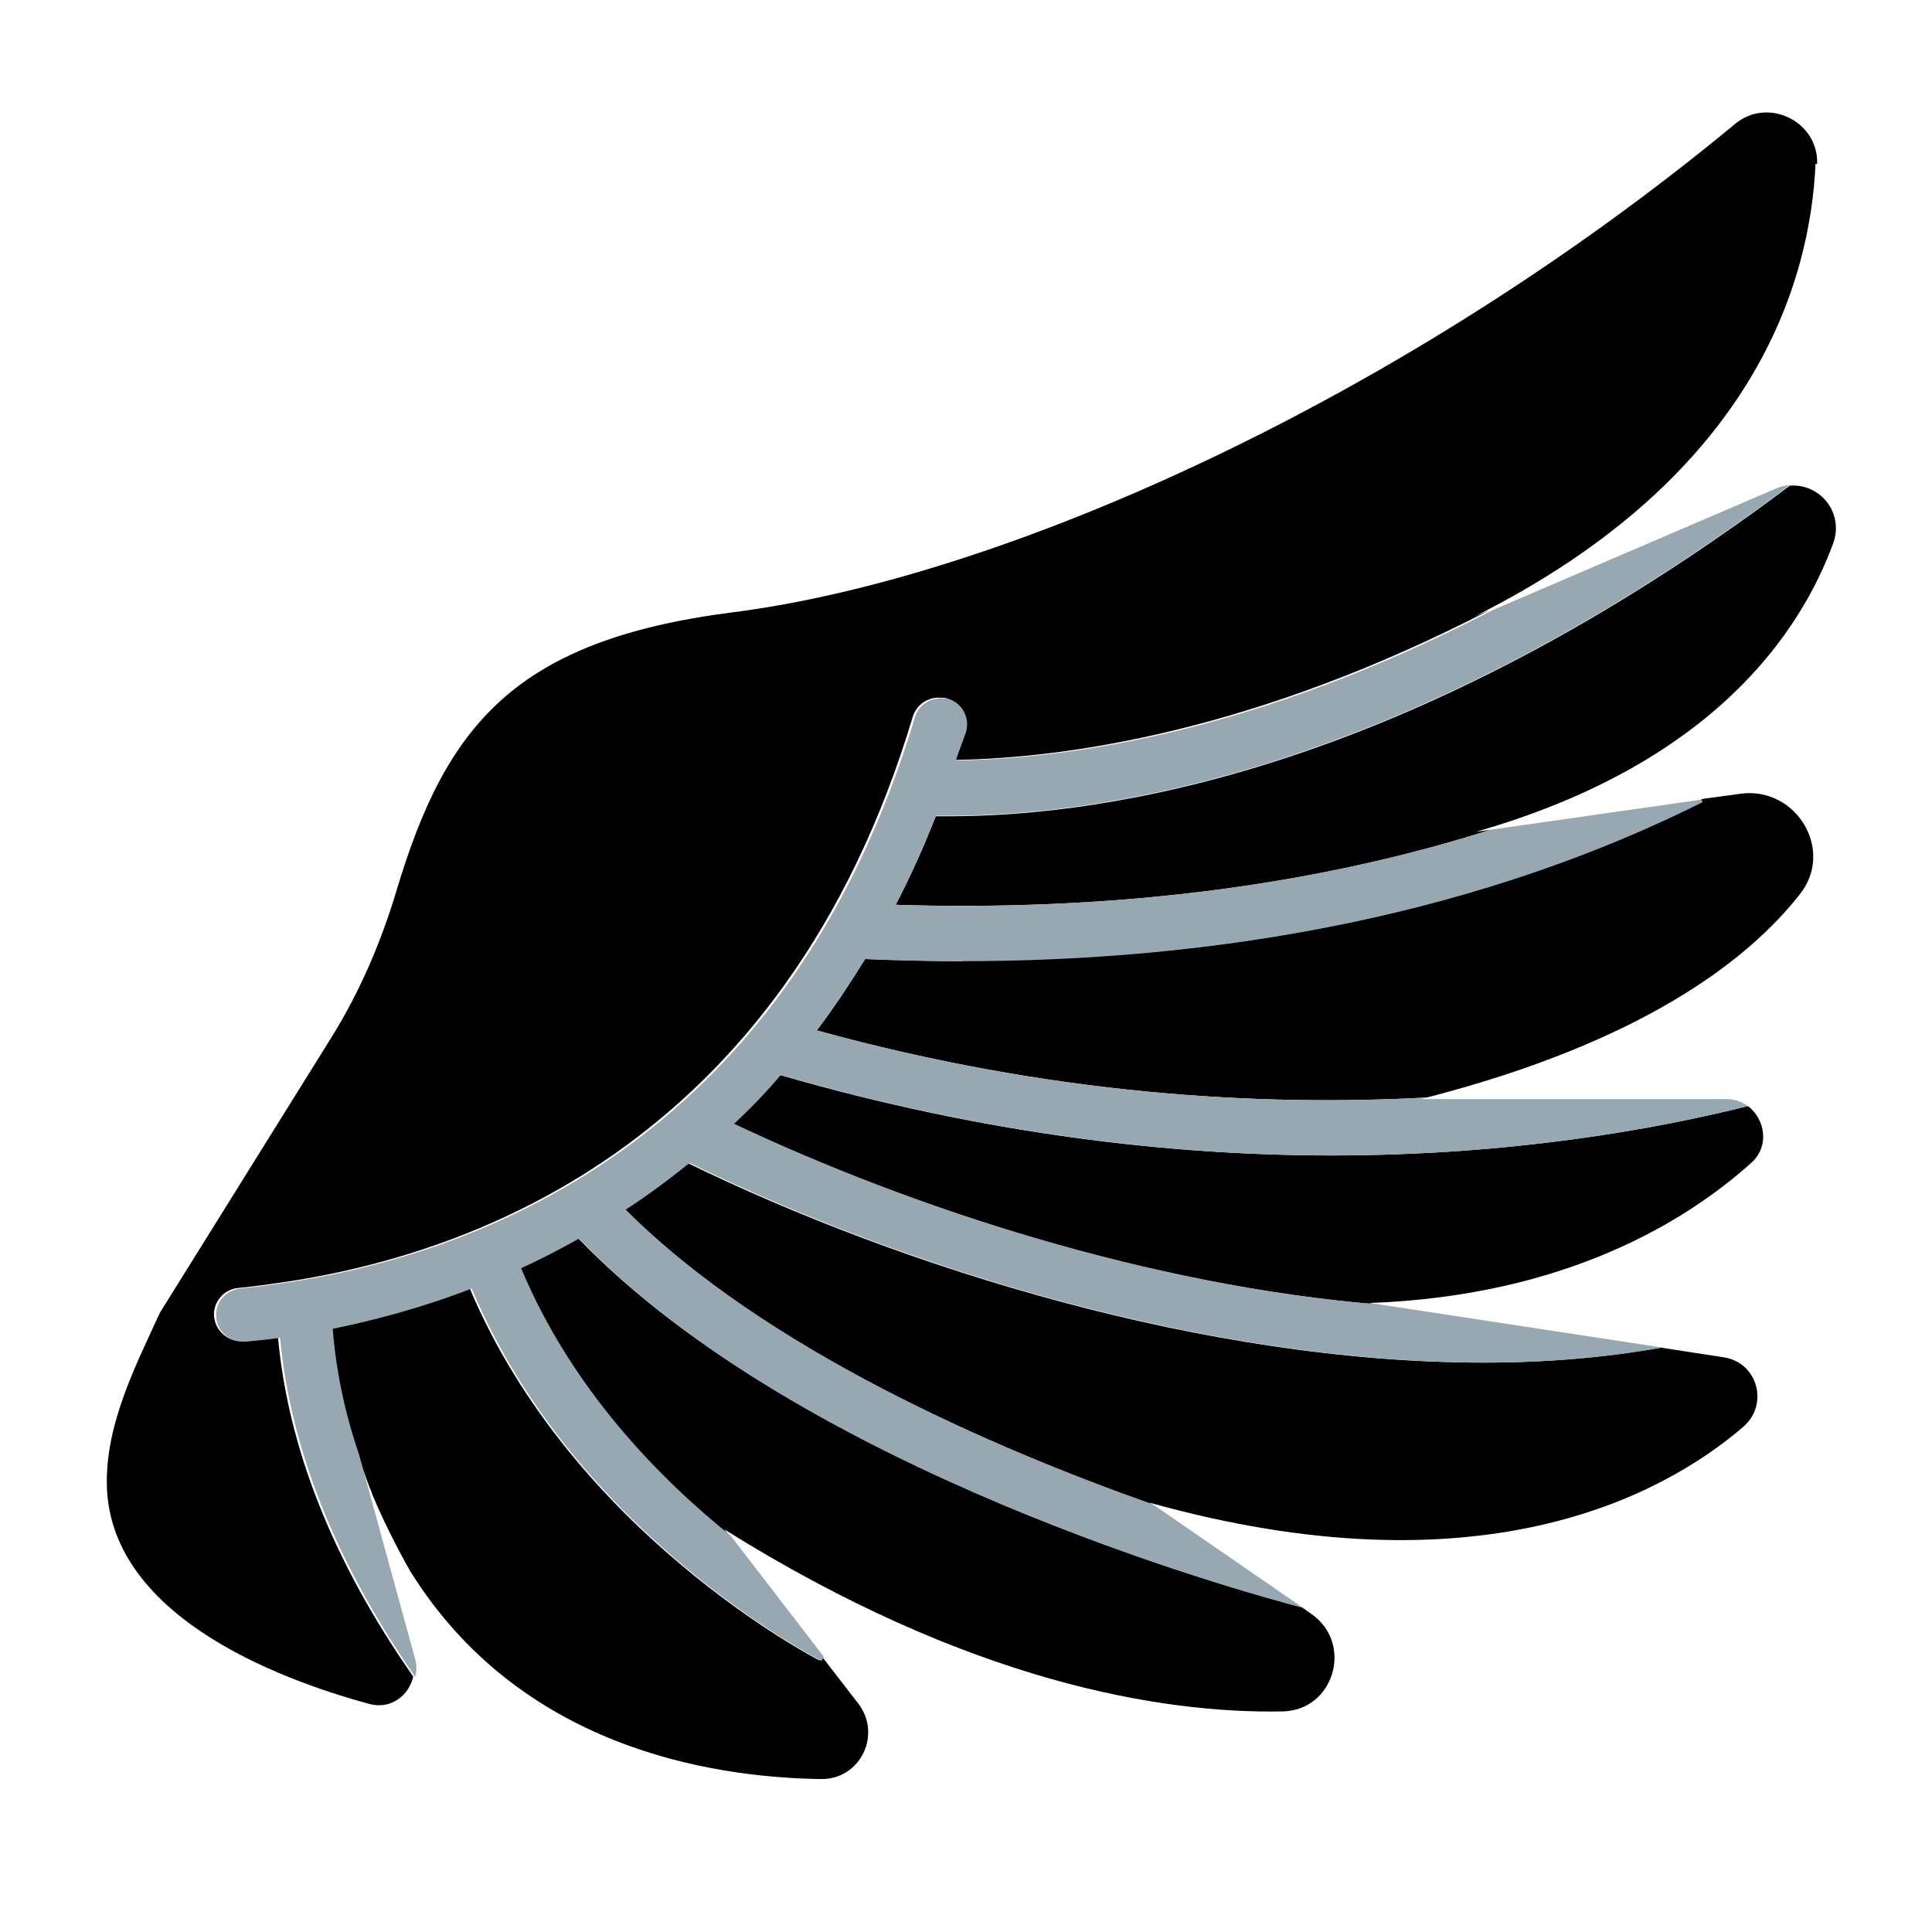
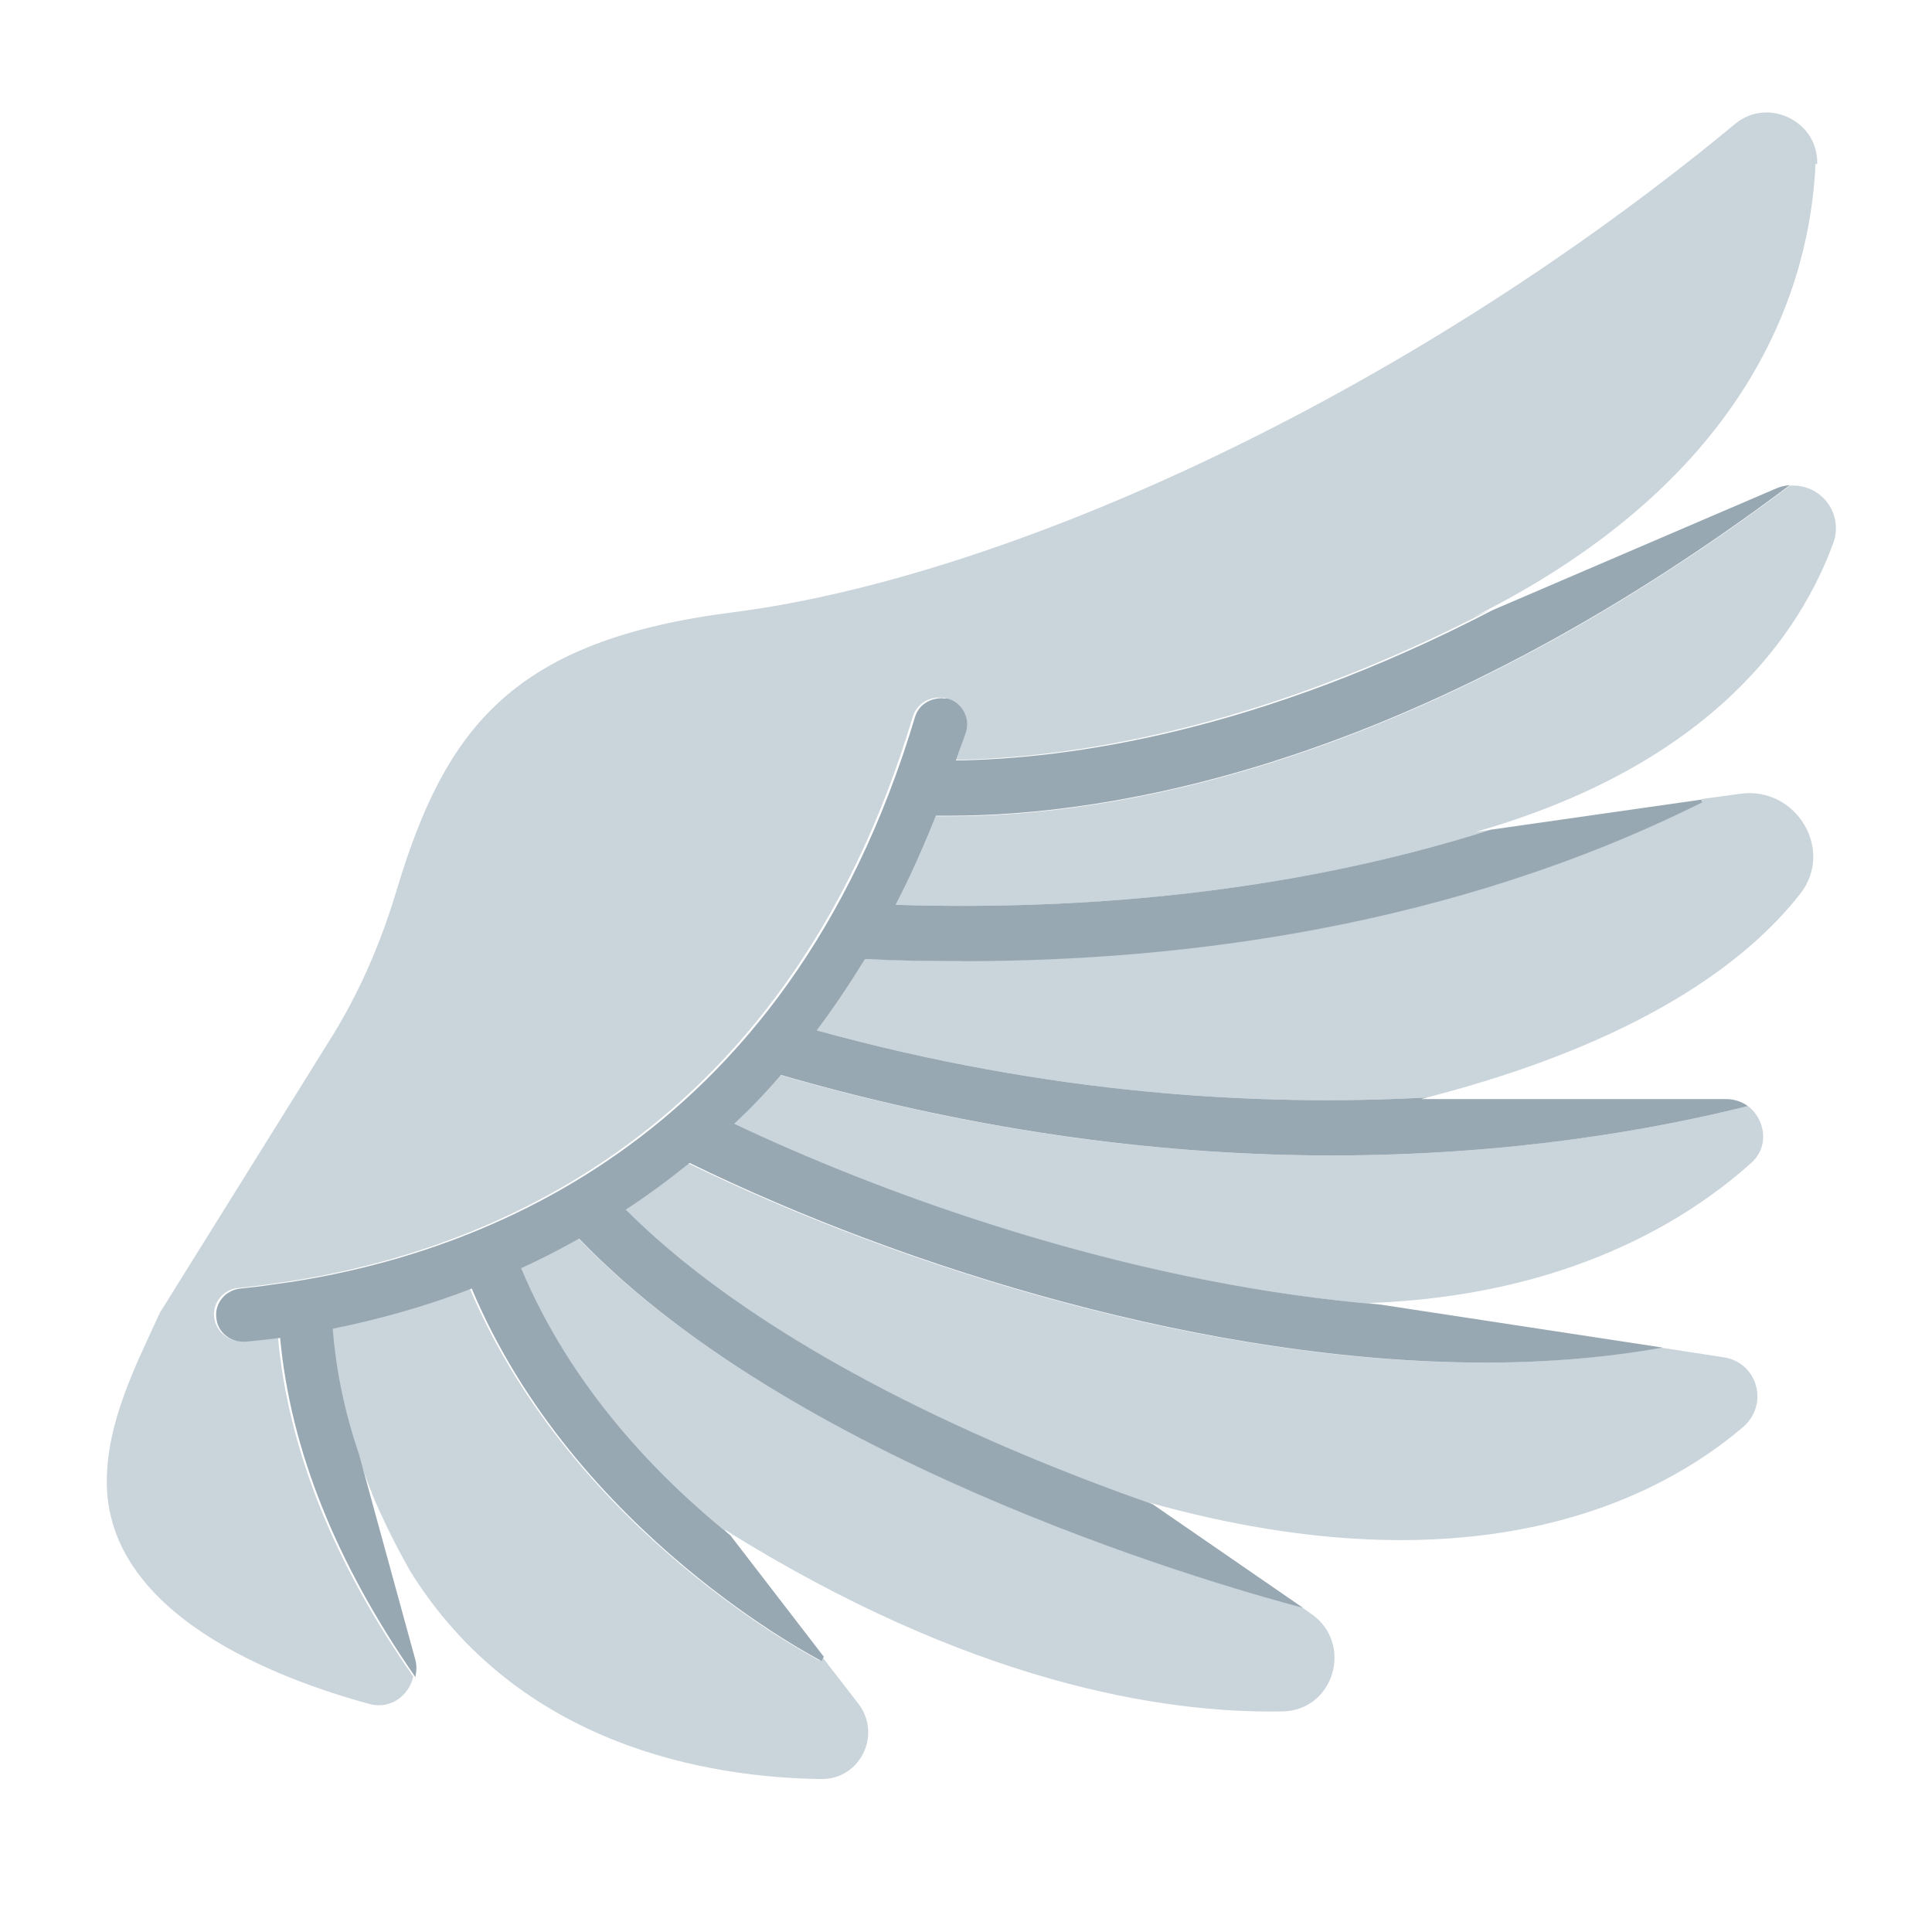
<svg xmlns="http://www.w3.org/2000/svg" viewBox="0 0 36 36">
-   <path d="M8.76 24.01c-.93.35-1.81.59-2.59.75.06.77.22 1.55.49 2.34l-.16-.59c.07.29.16.56.25.83.06.16.11.32.18.48v.01c.2.48.44.96.71 1.44 2.03 3.27 5.56 3.85 7.66 3.88.73.01 1.14-.83.69-1.41l-.68-.88-.04.08c-.06-.03-4.6-2.37-6.52-6.94Zm8.68-8.81c-.23.59-.48 1.14-.75 1.66 3.23.1 7.2-.16 11.09-1.4l-.28.04c4.44-1.27 6.06-3.74 6.66-5.38a.796.796 0 0 0-.81-1.07c-7.03 5.28-12.68 6.16-15.67 6.16h-.24Z" class="cls-2" />
-   <path d="M17.94 17.91c-.63 0-1.24-.02-1.82-.04-.29.47-.59.92-.9 1.33 4.35 1.2 8.24 1.42 11.37 1.25 3.99-1.03 5.97-2.54 6.95-3.79.65-.82-.07-2.01-1.11-1.87l-.73.1.02.05c-4.65 2.33-9.68 2.96-13.78 2.96Zm-5.11 3.76c-.39.32-.79.61-1.19.87 2.62 2.61 6.89 4.45 9.82 5.49l-.04-.03c6.12 1.71 9.53-.1 11.06-1.41.49-.42.27-1.21-.37-1.3l-1.17-.18c-1.06.19-2.16.28-3.3.28-5.15 0-10.81-1.76-14.83-3.72Z" class="cls-2" />
-   <path d="M10.76 23.07c-.36.2-.72.39-1.08.55.94 2.25 2.57 3.91 3.9 4.98l-.08-.1c4.56 2.85 8.15 3.43 10.39 3.39.97-.01 1.34-1.27.54-1.82l-.17-.12c-1.15-.3-9.32-2.55-13.49-6.88Zm21.81-2.46c-1.72.43-4.4.92-7.77.92-2.95 0-6.44-.39-10.27-1.5-.28.32-.58.62-.87.91 3.3 1.56 7.74 3.02 12.05 3.37l-.21-.03c3.7-.13 5.95-1.55 7.13-2.61.35-.31.26-.82-.06-1.06Z" class="cls-2" />
-   <path d="M33.86 3.06c.03-.8-.92-1.26-1.53-.75-6.2 5.13-13.64 8.46-18.68 9.1-4.06.52-5.34 2.11-6.26 5.18-.29.97-.69 1.9-1.22 2.75l-3.19 5.12c-.46 1-.99 2.04-.99 3.15 0 2.47 3.16 3.67 4.89 4.14.39.11.74-.15.82-.51-1.49-2.13-2.33-4.25-2.52-6.32-.23.03-.44.06-.64.07h-.05c-.25 0-.47-.19-.5-.45-.03-.27.18-.52.45-.54.18-.02.37-.04.57-.07 3.68-.48 9.59-2.54 12-10.58.07-.22.28-.36.5-.35.04 0 .08 0 .12.01.26.08.42.36.33.62-.06.19-.13.35-.19.53 2.1-.03 5.62-.53 10-2.8l-.3.13c5.22-2.61 6.26-6.23 6.36-8.44Z" class="cls-2" />
+   <path fill="#cad4db" d="M8.76 24.01c-.93.35-1.81.59-2.59.75.06.77.22 1.55.49 2.34l-.16-.59c.07.29.16.56.25.83.06.16.11.32.18.48v.01c.2.48.44.96.71 1.44 2.03 3.27 5.56 3.85 7.66 3.88.73.01 1.14-.83.69-1.41l-.68-.88-.04.08c-.06-.03-4.6-2.37-6.52-6.94Zm8.68-8.81c-.23.59-.48 1.14-.75 1.66 3.23.1 7.2-.16 11.09-1.4l-.28.04c4.44-1.27 6.06-3.74 6.66-5.38a.796.796 0 0 0-.81-1.07c-7.03 5.28-12.68 6.16-15.67 6.16h-.24Z" />
+   <path fill="#cad4db" d="M17.94 17.91c-.63 0-1.24-.02-1.82-.04-.29.47-.59.92-.9 1.33 4.35 1.2 8.24 1.42 11.37 1.25 3.99-1.03 5.97-2.54 6.95-3.79.65-.82-.07-2.01-1.11-1.87l-.73.1.02.05c-4.65 2.33-9.68 2.96-13.78 2.96Zm-5.11 3.76c-.39.32-.79.61-1.19.87 2.62 2.61 6.89 4.45 9.82 5.49l-.04-.03c6.12 1.71 9.53-.1 11.06-1.41.49-.42.27-1.21-.37-1.3l-1.17-.18c-1.06.19-2.16.28-3.3.28-5.15 0-10.81-1.76-14.83-3.72Z" />
+   <path fill="#cad4db" d="M10.76 23.07c-.36.2-.72.39-1.08.55.94 2.25 2.57 3.91 3.9 4.98l-.08-.1c4.56 2.85 8.15 3.43 10.39 3.39.97-.01 1.34-1.27.54-1.82l-.17-.12c-1.15-.3-9.32-2.55-13.49-6.88Zm21.81-2.46c-1.72.43-4.4.92-7.77.92-2.95 0-6.44-.39-10.27-1.5-.28.32-.58.62-.87.91 3.3 1.56 7.74 3.02 12.05 3.37l-.21-.03c3.7-.13 5.95-1.55 7.13-2.61.35-.31.26-.82-.06-1.06Z" />
+   <path fill="#cad4db" d="M33.86 3.06c.03-.8-.92-1.26-1.53-.75-6.2 5.13-13.64 8.46-18.68 9.1-4.06.52-5.34 2.11-6.26 5.18-.29.97-.69 1.9-1.22 2.75l-3.19 5.12c-.46 1-.99 2.04-.99 3.15 0 2.47 3.16 3.67 4.89 4.14.39.11.74-.15.82-.51-1.49-2.13-2.33-4.25-2.52-6.32-.23.03-.44.06-.64.07h-.05c-.25 0-.47-.19-.5-.45-.03-.27.18-.52.45-.54.18-.02.37-.04.57-.07 3.68-.48 9.59-2.54 12-10.58.07-.22.28-.36.5-.35.04 0 .08 0 .12.01.26.08.42.36.33.62-.06.19-.13.35-.19.53 2.1-.03 5.62-.53 10-2.8l-.3.13c5.22-2.61 6.26-6.23 6.36-8.44Z" />
  <path fill="#97a8b3" d="M24.8 21.53c3.37 0 6.05-.49 7.77-.92a.691.691 0 0 0-.41-.13h-5.68l.11-.03c-3.13.17-7.02-.05-11.37-1.25.31-.41.61-.86.9-1.33.58.03 1.19.04 1.82.04 4.11 0 9.13-.64 13.78-2.96l-.02-.05-3.92.56c-3.9 1.24-7.86 1.5-11.09 1.4.27-.52.52-1.08.75-1.66h.24c2.98 0 8.64-.88 15.67-6.16a.76.76 0 0 0-.25.06l-5.29 2.27c-4.39 2.28-7.9 2.77-10 2.8.06-.18.13-.35.19-.53a.5.5 0 0 0-.33-.62c-.04-.01-.08 0-.12-.01-.22 0-.43.12-.5.35-2.41 8.04-8.32 10.1-12 10.58-.19.03-.39.05-.57.07-.28.03-.48.27-.45.54.02.26.24.45.5.45h.05c.2-.02.41-.04.64-.07.19 2.07 1.04 4.19 2.52 6.32.02-.1.03-.21 0-.32L6.69 27.1c-.27-.79-.43-1.57-.49-2.34.78-.16 1.66-.39 2.59-.75 1.92 4.58 6.46 6.91 6.52 6.94l.04-.08-1.74-2.26c-1.33-1.07-2.96-2.73-3.9-4.98.36-.16.72-.35 1.08-.55 4.17 4.34 12.35 6.58 13.49 6.88l-2.8-1.93c-2.93-1.03-7.2-2.87-9.82-5.49.4-.26.79-.55 1.19-.87 4.01 1.96 9.68 3.72 14.83 3.72 1.13 0 2.24-.09 3.3-.28l-5.25-.8c-4.31-.35-8.75-1.81-12.05-3.37.3-.28.59-.58.87-.91 3.83 1.11 7.32 1.5 10.27 1.5Z" />
</svg>
